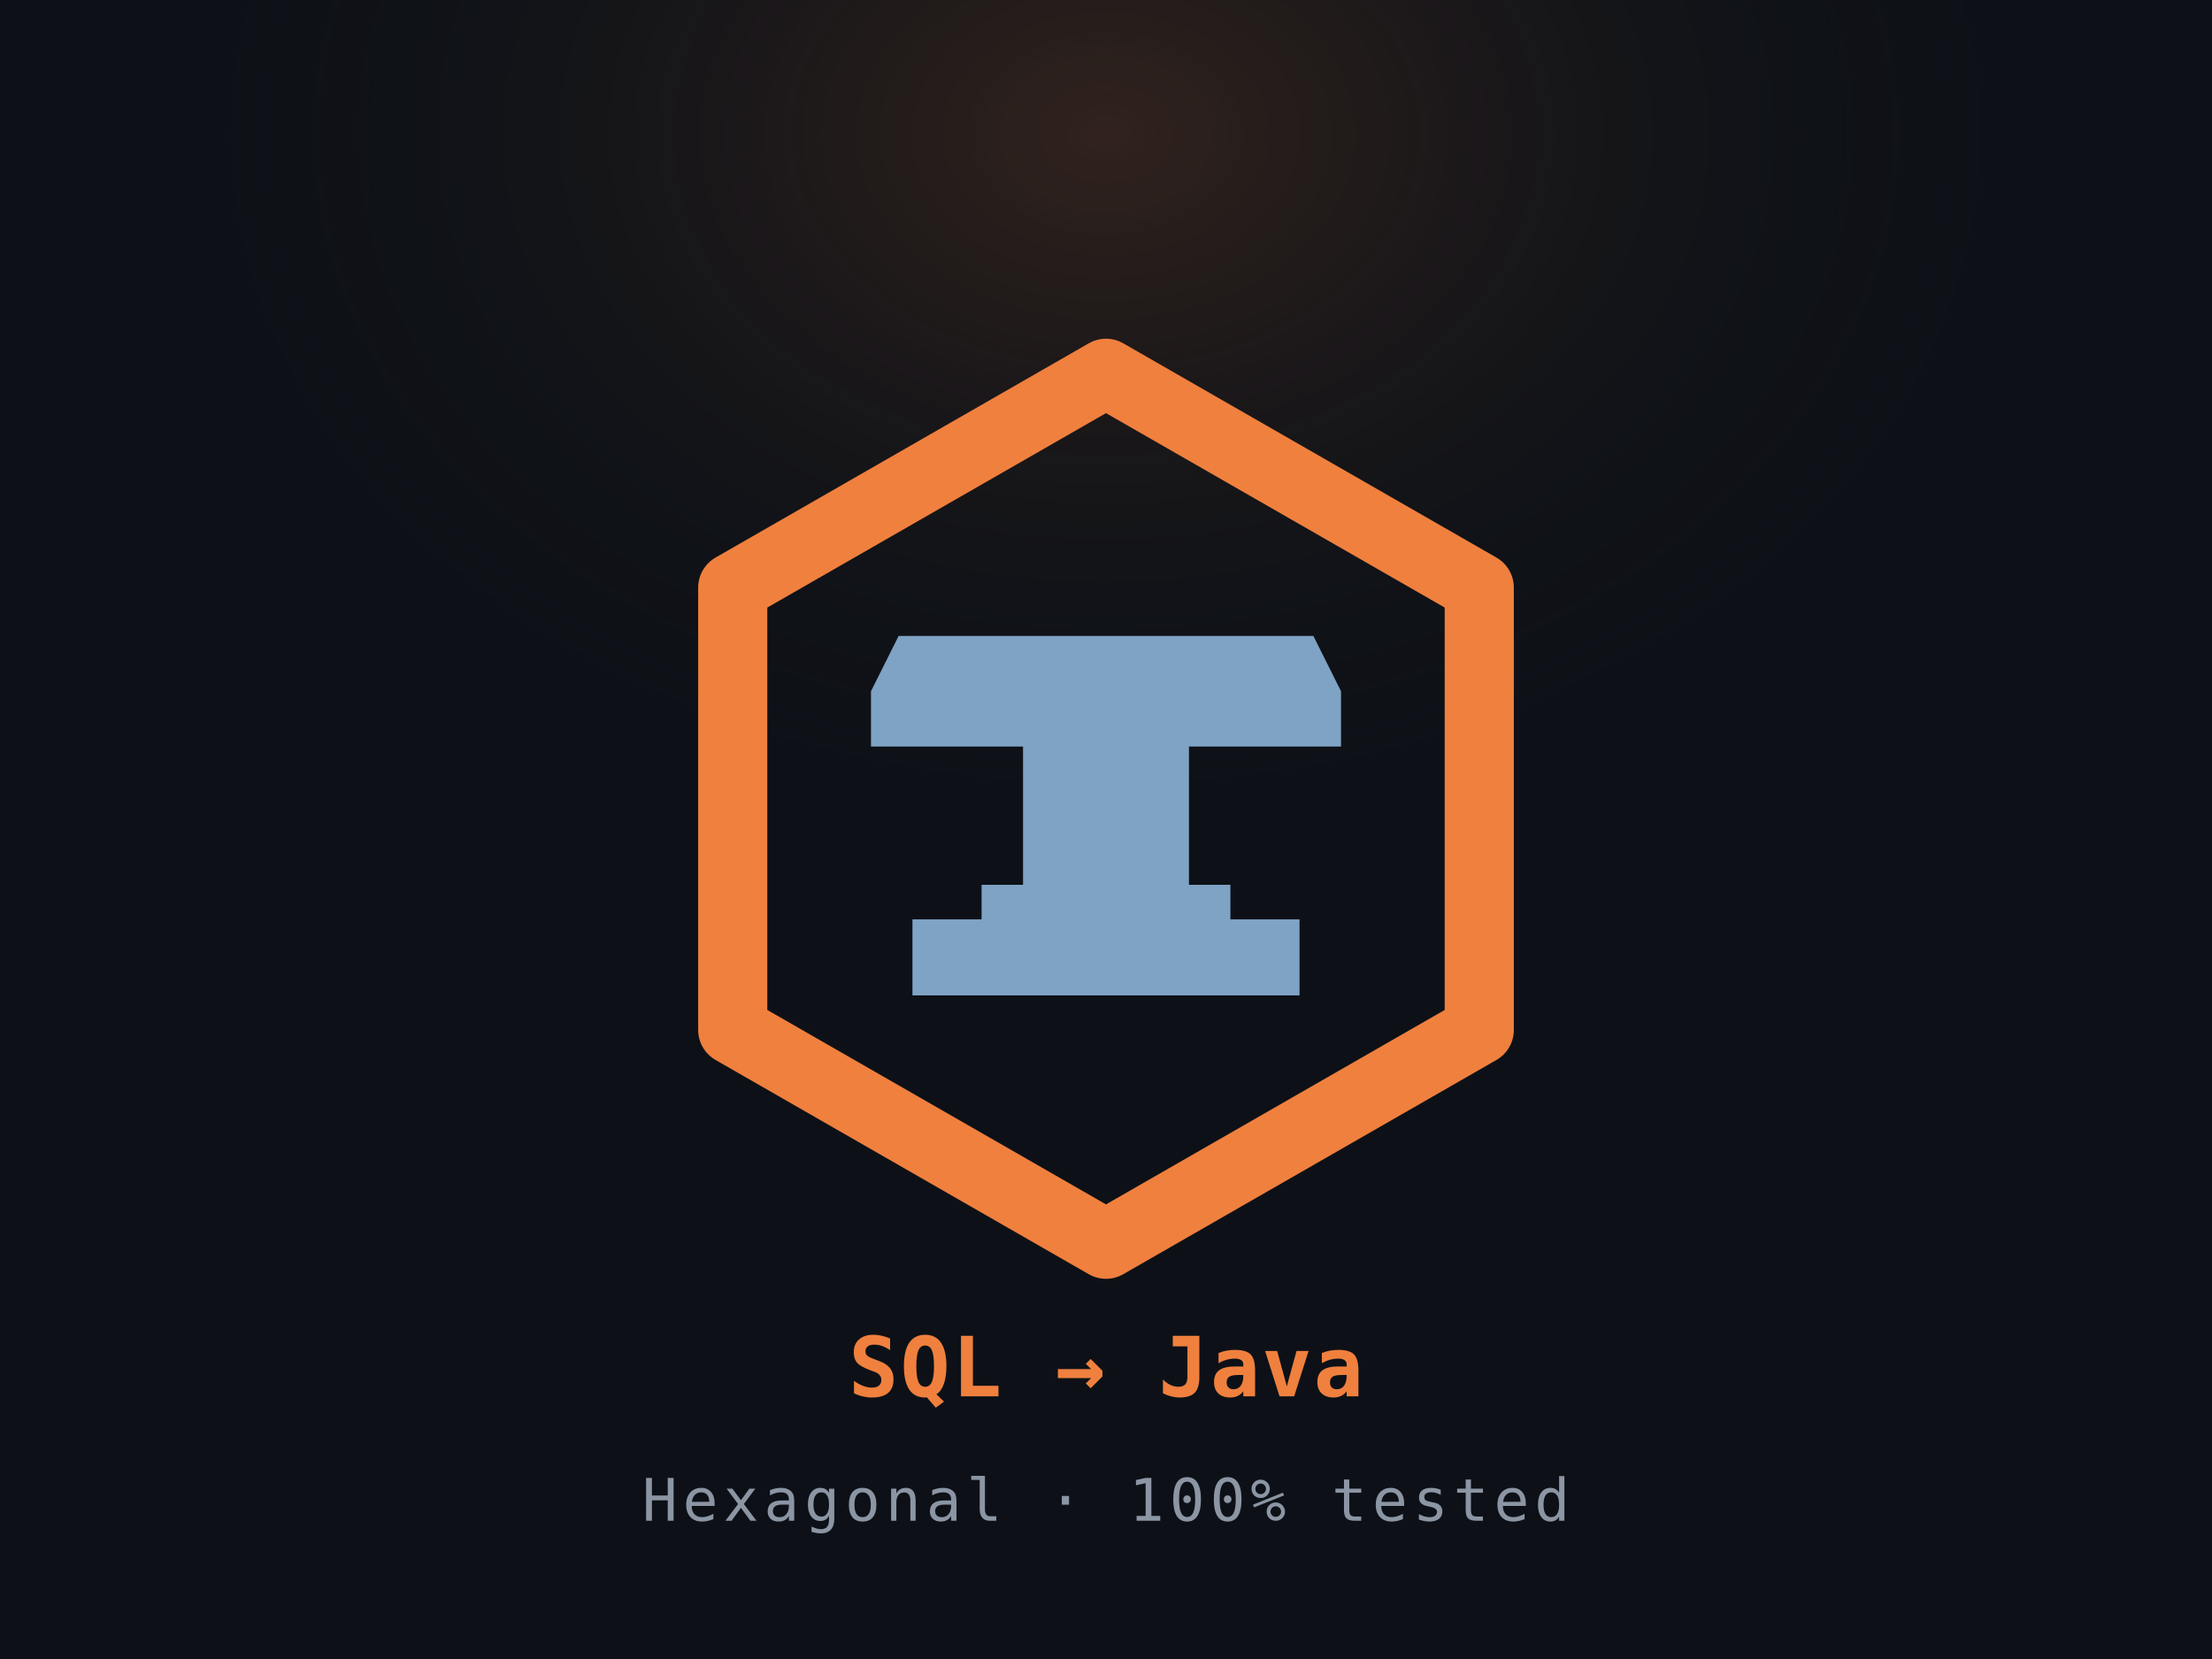
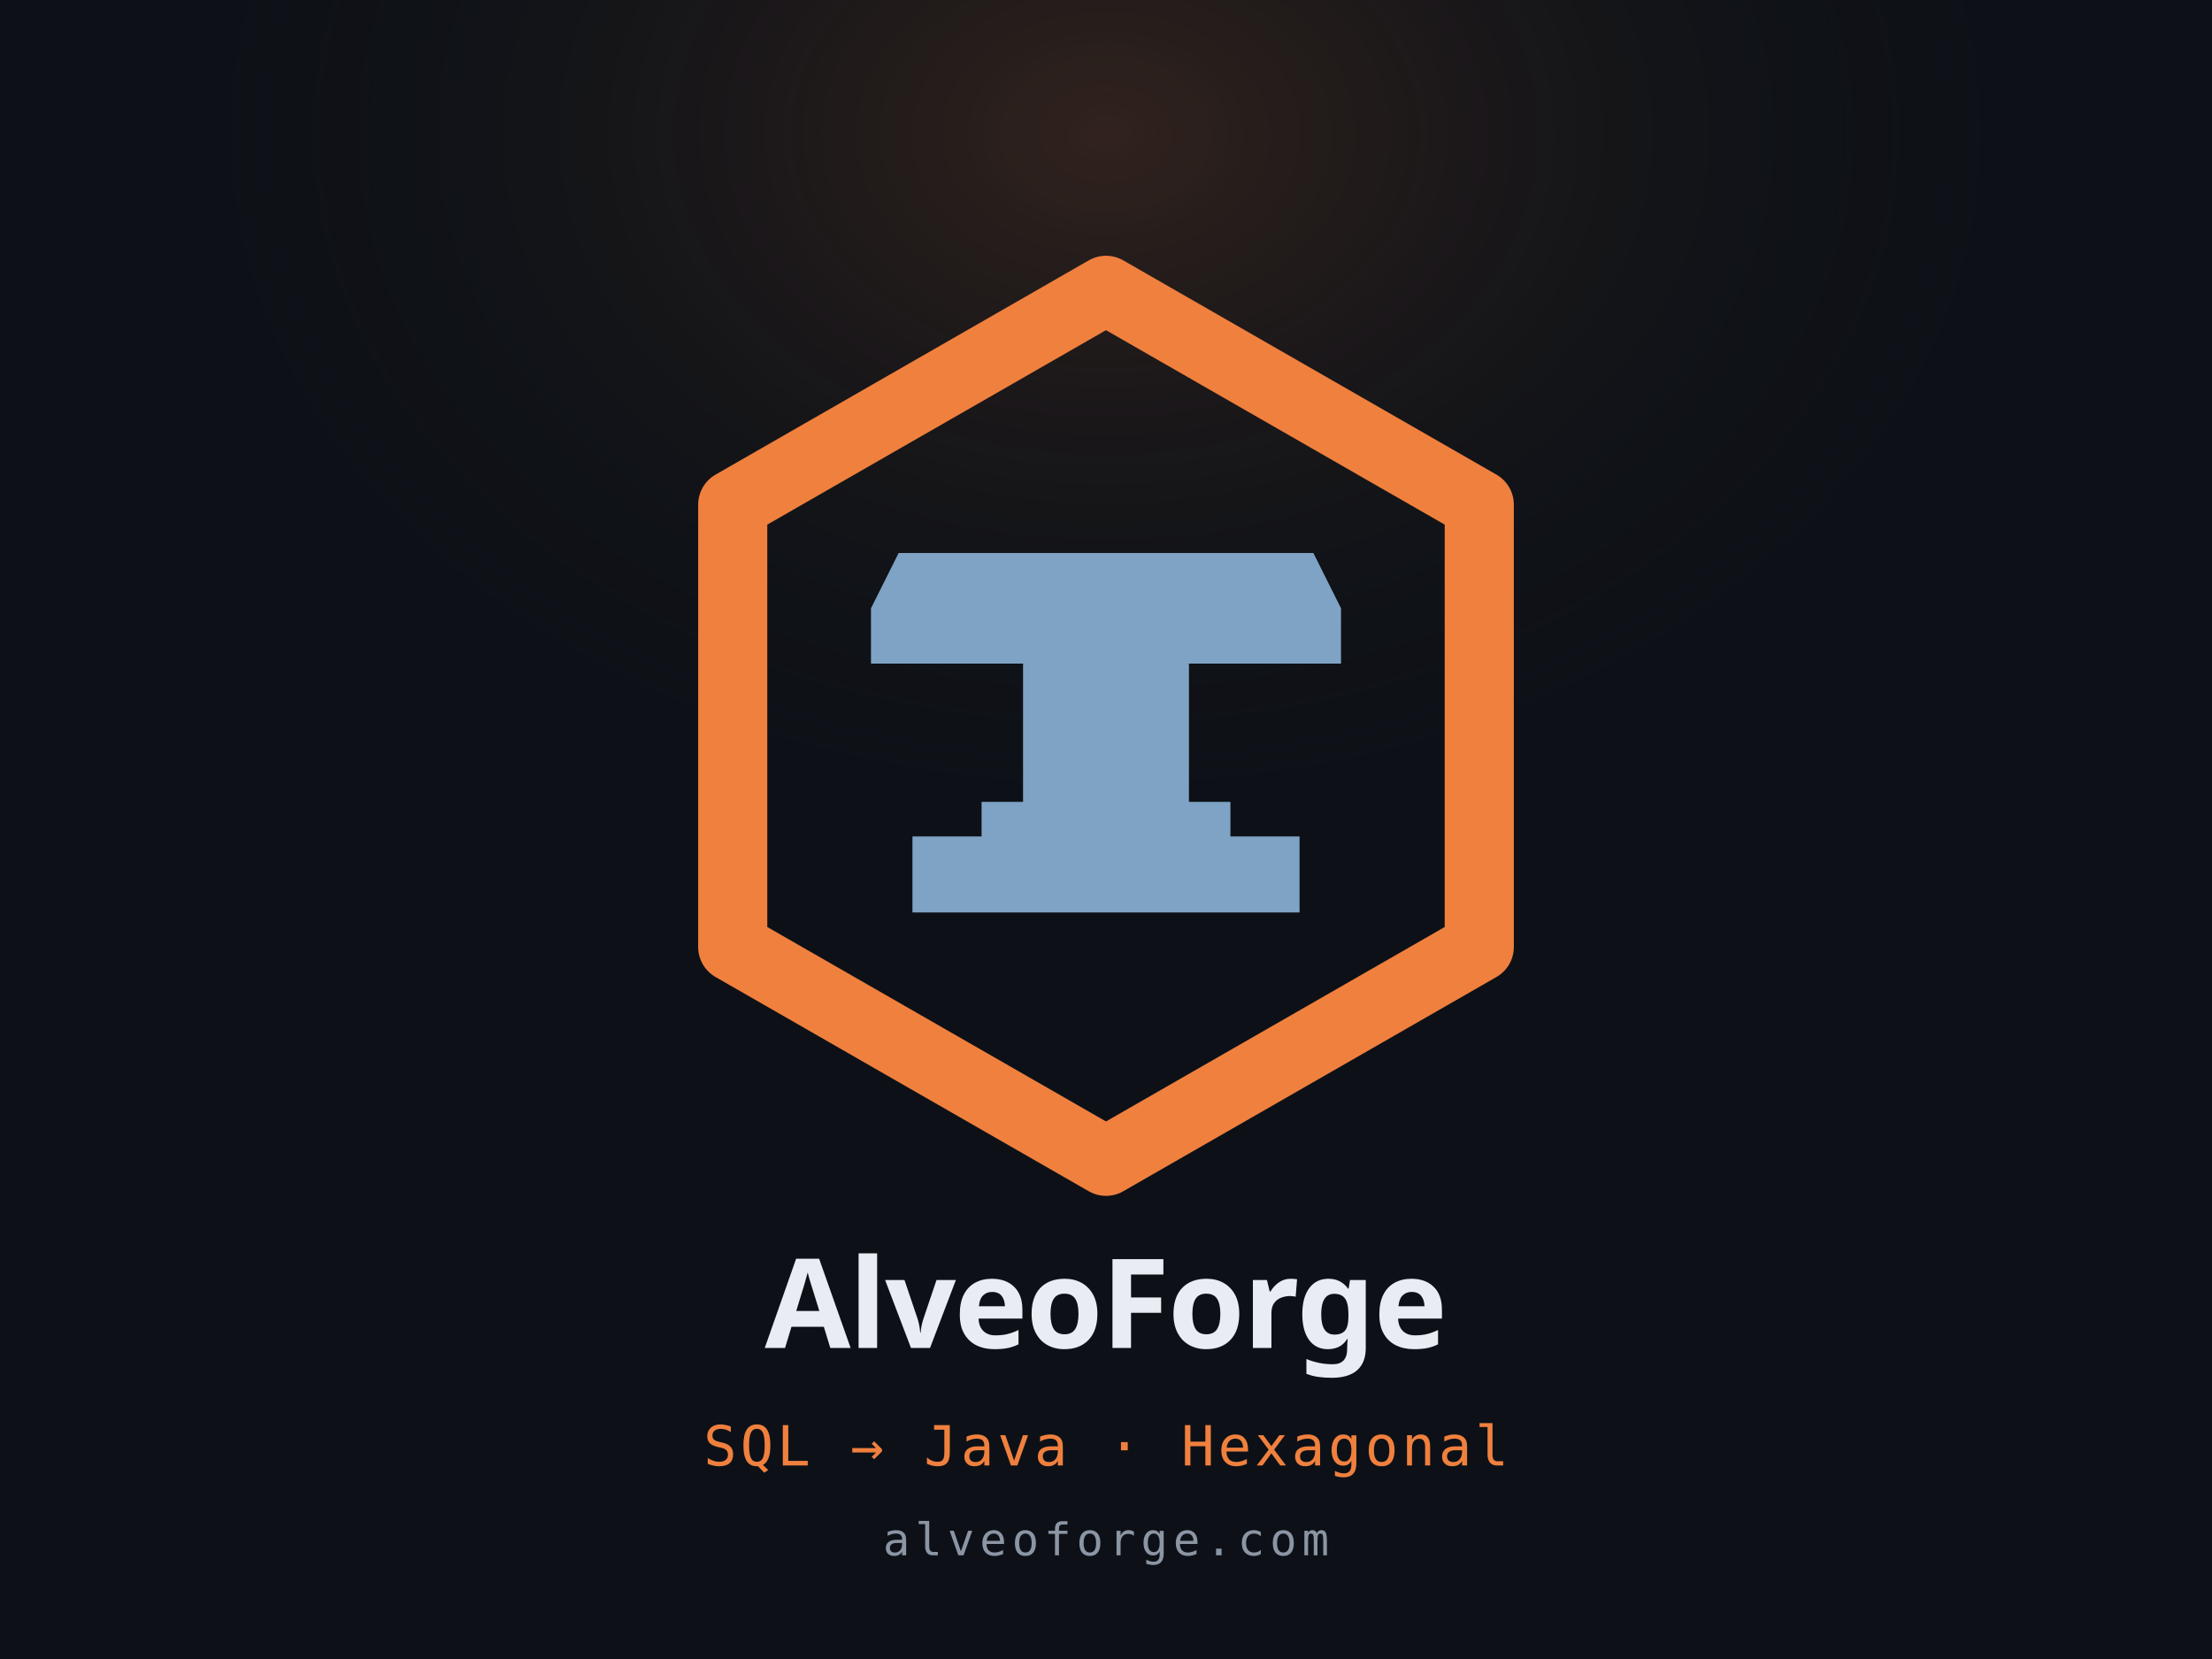
- <svg xmlns="http://www.w3.org/2000/svg" width="640" height="480" viewBox="0 0 640 480" role="img" aria-label="Fábrica de generación de backends">
+ <svg xmlns="http://www.w3.org/2000/svg" width="640" height="480" viewBox="0 0 640 480" role="img" aria-label="AlveoForge">
  <defs>
    <radialGradient id="glow" cx="50%" cy="8%" r="72%">
      <stop offset="0%" stop-color="#f0803e" stop-opacity="0.16" />
      <stop offset="60%" stop-color="#0d1117" stop-opacity="0" />
    </radialGradient>
  </defs>
  <rect width="640" height="480" fill="#0d1117" />
  <rect width="640" height="480" fill="url(#glow)" />
-   <g transform="translate(200,96) scale(4)">
+   <g transform="translate(200,72) scale(4)">
    <path d="M30 3 L57 18.5 L57 50.5 L30 66 L3 50.5 L3 18.5 Z" fill="none" stroke="#f0803e" stroke-width="5" stroke-linejoin="round" />
    <path d="M15 22 L45 22 L47 26 L47 30 L36 30 L36 40 L39 40 L39 42.5 L44 42.5 L44 48 L16 48 L16 42.5 L21 42.5 L21 40 L24 40 L24 30 L13 30 L13 26 Z" fill="#7fa3c4" />
  </g>
-   <text x="320" y="404" text-anchor="middle" font-family="ui-monospace, SFMono-Regular, Menlo, Consolas, monospace" font-size="24" font-weight="700" fill="#f0803e" letter-spacing="0.5">SQL → Java</text>
-   <text x="320" y="440" text-anchor="middle" font-family="ui-monospace, SFMono-Regular, Menlo, Consolas, monospace" font-size="17" font-weight="500" fill="#8b95a3" letter-spacing="1.5">Hexagonal · 100% tested</text>
+   <text x="320" y="390" text-anchor="middle" font-family="ui-sans-serif, system-ui, Segoe UI, sans-serif" font-size="36" font-weight="700" fill="#e9edf3" letter-spacing="-0.5">AlveoForge</text>
+   <text x="320" y="424" text-anchor="middle" font-family="ui-monospace, SFMono-Regular, Menlo, Consolas, monospace" font-size="16" font-weight="500" fill="#f0803e" letter-spacing="1">SQL → Java · Hexagonal</text>
+   <text x="320" y="450" text-anchor="middle" font-family="ui-monospace, SFMono-Regular, Menlo, Consolas, monospace" font-size="13" font-weight="500" fill="#8b95a3" letter-spacing="1.5">alveoforge.com</text>
</svg>
